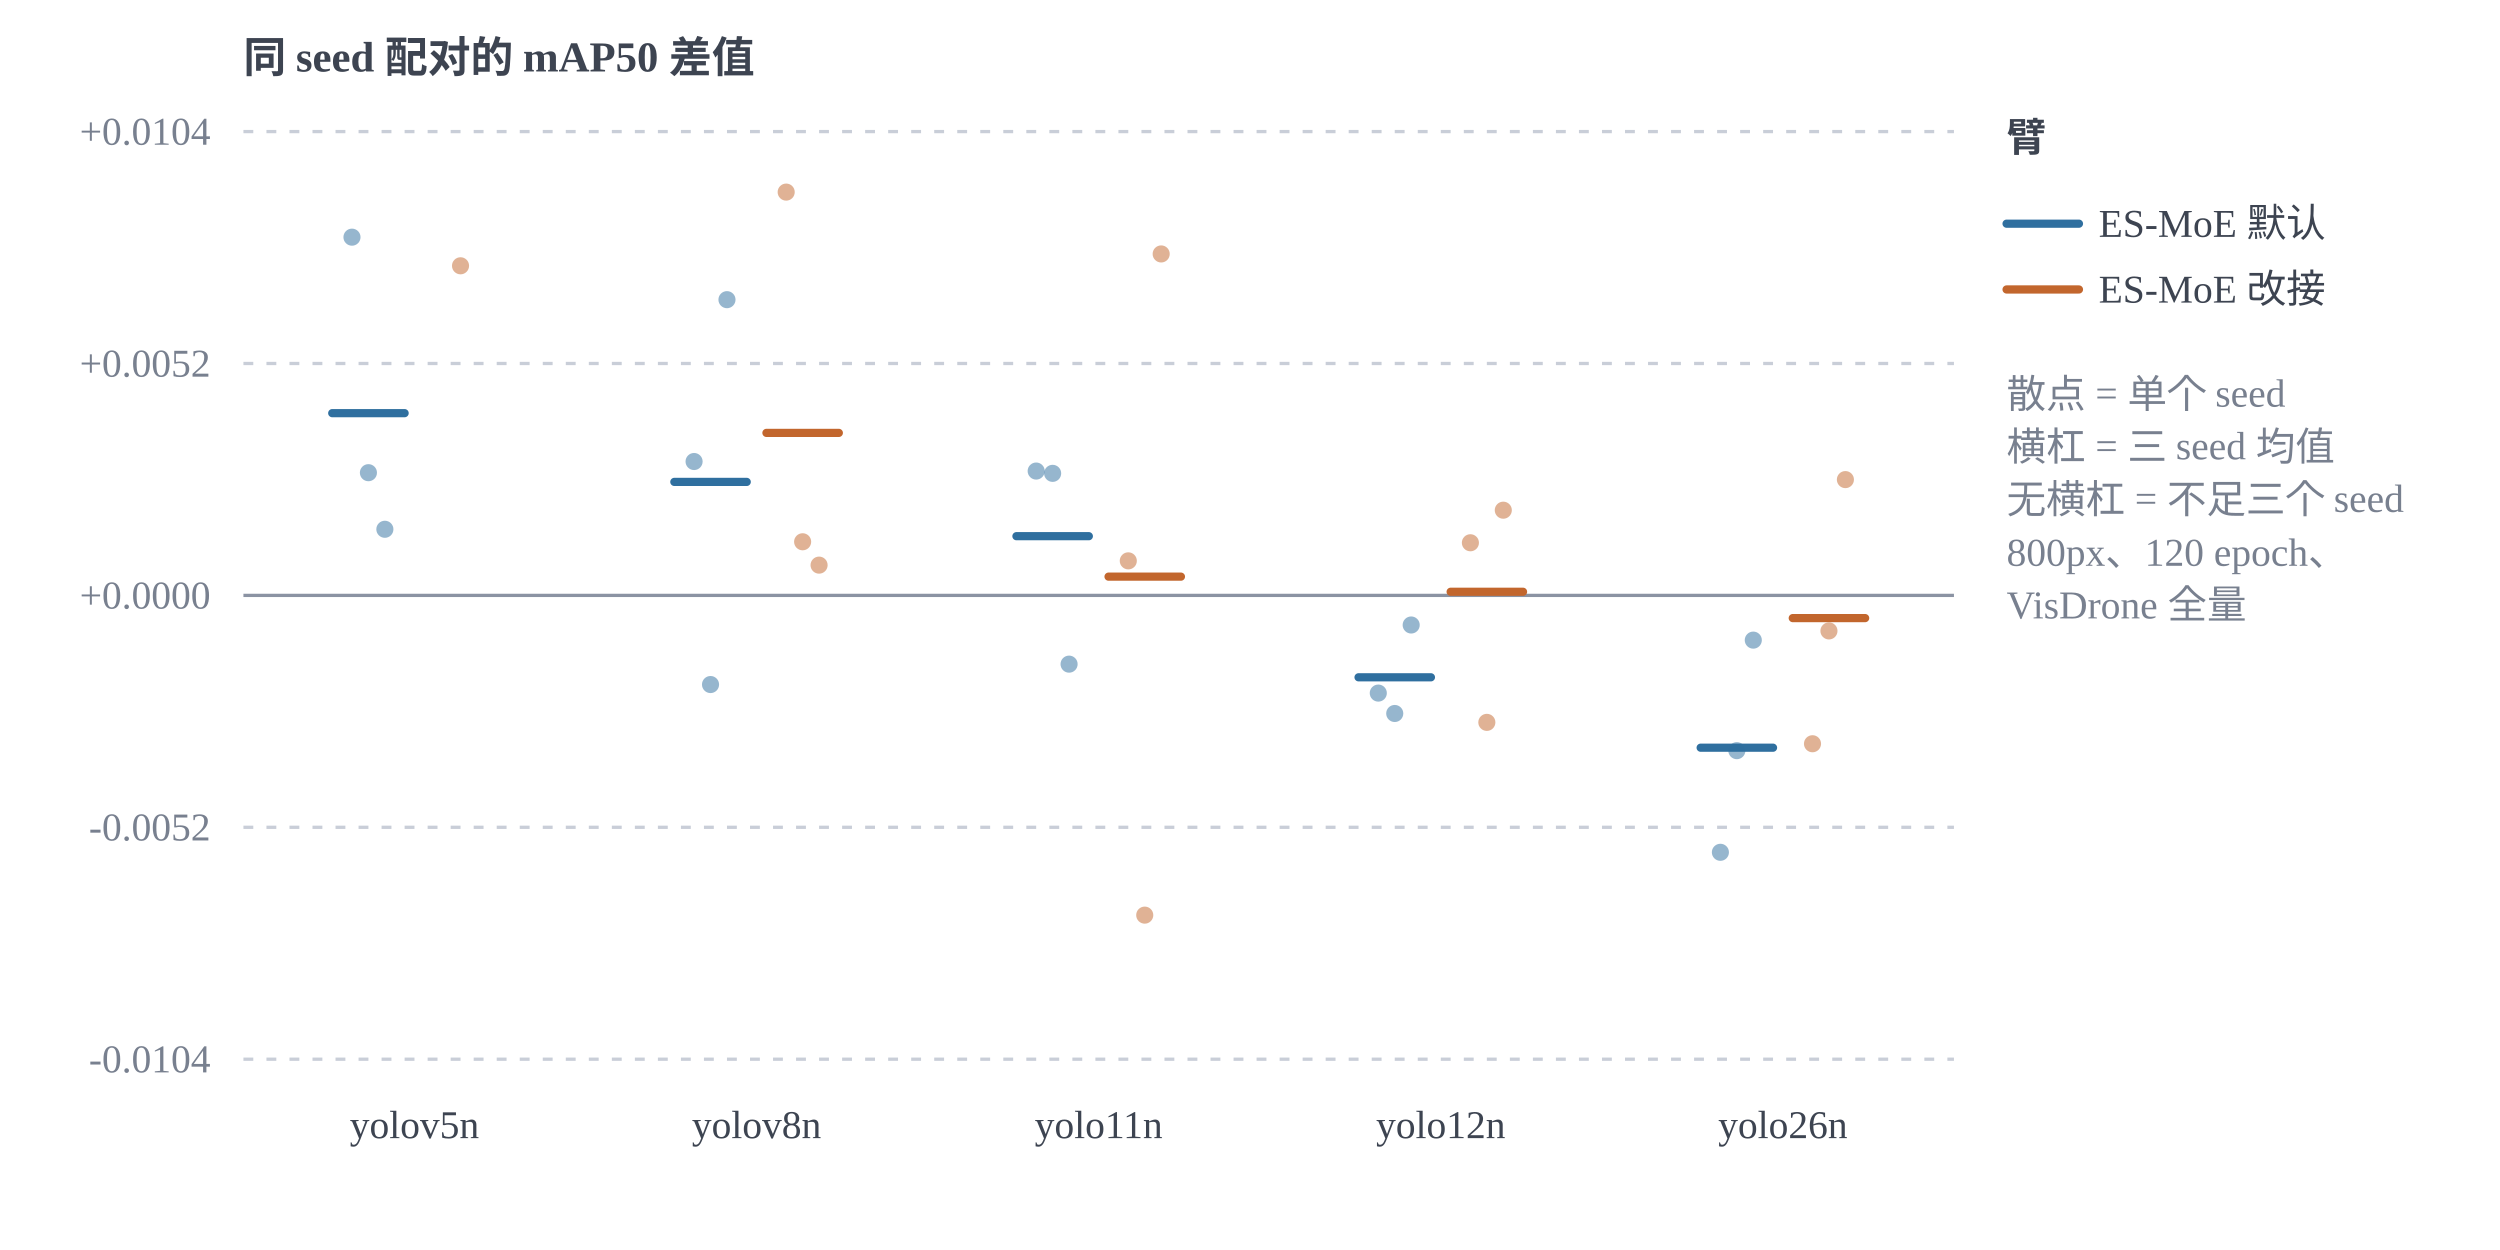
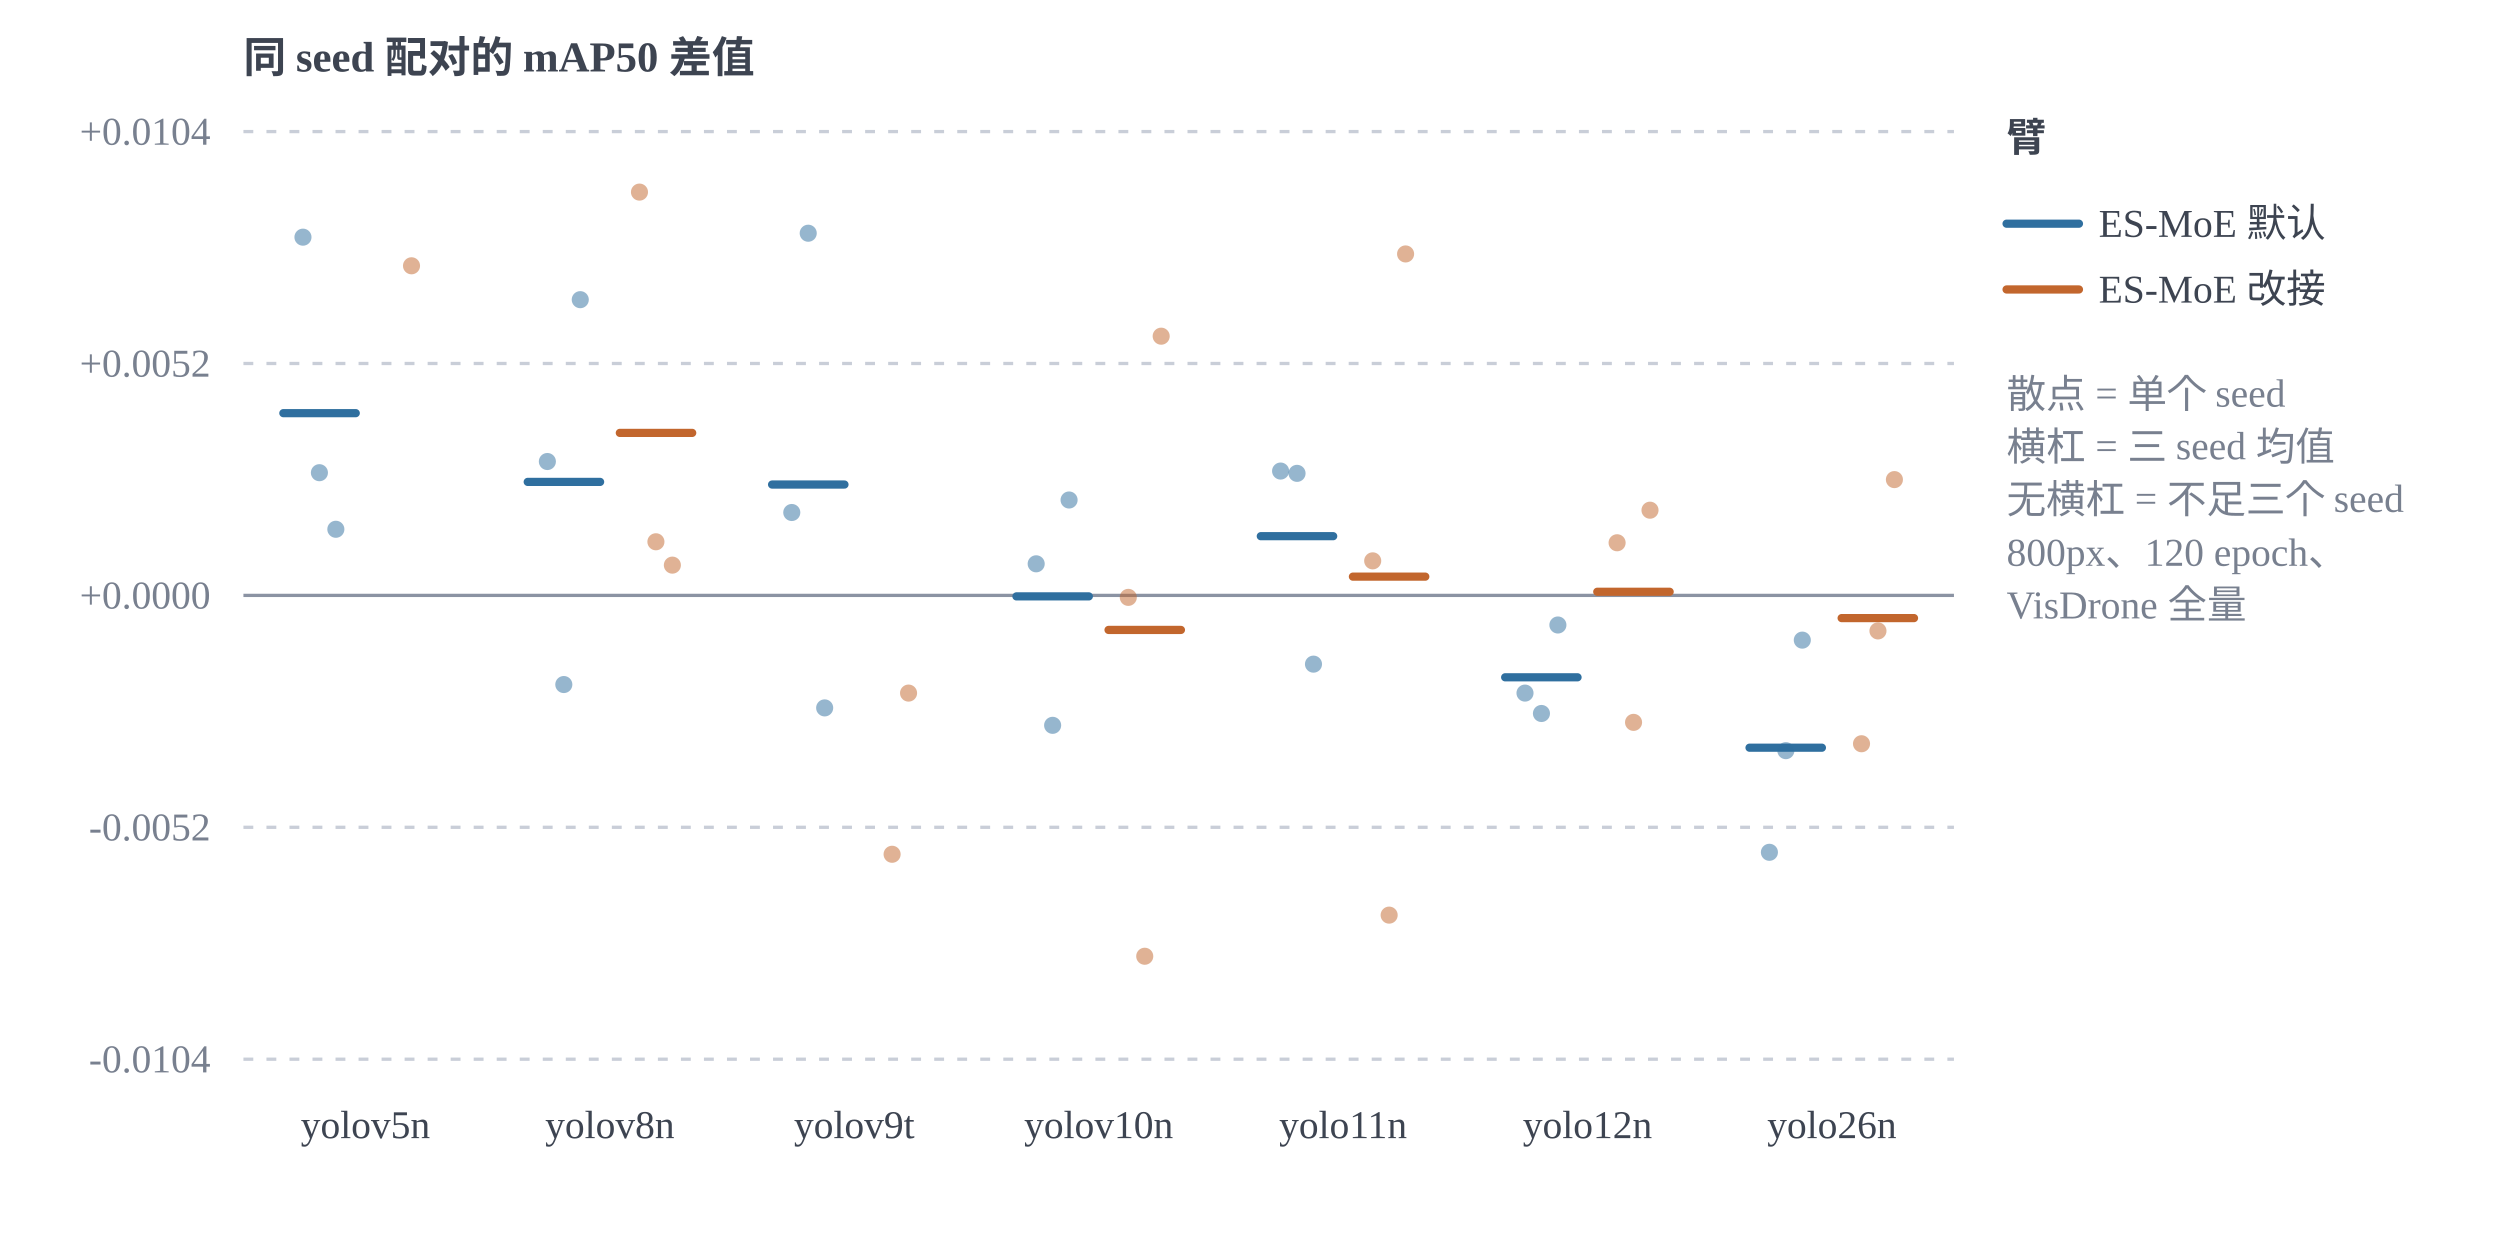
<svg xmlns="http://www.w3.org/2000/svg" viewBox="0 0 760 380" width="760" height="380" font-family="Noto Sans SC,Source Sans 3,Microsoft YaHei,system-ui,sans-serif" font-size="12">
  <style>
  .ink{fill:#3d4451}.rule{stroke:#c9ced8}.zero{stroke:#8b93a3}.faint{fill:#78808f}
  @media (prefers-color-scheme:dark){
    .ink{fill:#c9ced8}.rule{stroke:#454b57}.zero{stroke:#7e8797}.faint{fill:#98a0af}}
</style>
  <text x="74" y="22" class="ink" font-size="13" font-weight="600">同 seed 配对的 mAP50 差值</text>
  <line x1="74" y1="322.0" x2="594" y2="322.0" class="rule" stroke-dasharray="3 4" stroke-width="1" />
  <text x="64" y="326.0" class="faint" text-anchor="end">-0.0104</text>
  <line x1="74" y1="251.5" x2="594" y2="251.5" class="rule" stroke-dasharray="3 4" stroke-width="1" />
  <text x="64" y="255.5" class="faint" text-anchor="end">-0.0052</text>
  <line x1="74" y1="181.0" x2="594" y2="181.0" class="zero" stroke-width="1" />
  <text x="64" y="185.0" class="faint" text-anchor="end">+0.0000</text>
  <line x1="74" y1="110.5" x2="594" y2="110.5" class="rule" stroke-dasharray="3 4" stroke-width="1" />
  <text x="64" y="114.5" class="faint" text-anchor="end">+0.0052</text>
  <line x1="74" y1="40.0" x2="594" y2="40.0" class="rule" stroke-dasharray="3 4" stroke-width="1" />
  <text x="64" y="44.0" class="faint" text-anchor="end">+0.0104</text>
-   <text x="126.0" y="346" class="ink" text-anchor="middle">yolov5n</text>
-   <line x1="101.0" y1="125.6" x2="123.0" y2="125.6" stroke="#2f6f9f" stroke-width="2.5" stroke-linecap="round" />
-   <circle cx="107.0" cy="72.1" r="2.6" fill="#2f6f9f" fill-opacity="0.5" />
-   <circle cx="112.0" cy="143.7" r="2.6" fill="#2f6f9f" fill-opacity="0.5" />
-   <circle cx="117.0" cy="160.9" r="2.6" fill="#2f6f9f" fill-opacity="0.5" />
-   <circle cx="140.0" cy="80.8" r="2.6" fill="#c2662d" fill-opacity="0.5" />
-   <text x="230.0" y="346" class="ink" text-anchor="middle">yolov8n</text>
-   <line x1="205.0" y1="146.5" x2="227.0" y2="146.5" stroke="#2f6f9f" stroke-width="2.5" stroke-linecap="round" />
-   <circle cx="211.0" cy="140.3" r="2.6" fill="#2f6f9f" fill-opacity="0.5" />
-   <circle cx="216.0" cy="208.1" r="2.6" fill="#2f6f9f" fill-opacity="0.5" />
-   <circle cx="221.0" cy="91.1" r="2.6" fill="#2f6f9f" fill-opacity="0.5" />
-   <line x1="233.0" y1="131.6" x2="255.0" y2="131.6" stroke="#c2662d" stroke-width="2.5" stroke-linecap="round" />
-   <circle cx="239.0" cy="58.4" r="2.6" fill="#c2662d" fill-opacity="0.5" />
-   <circle cx="244.0" cy="164.7" r="2.6" fill="#c2662d" fill-opacity="0.5" />
-   <circle cx="249.0" cy="171.8" r="2.6" fill="#c2662d" fill-opacity="0.5" />
-   <text x="334.0" y="346" class="ink" text-anchor="middle">yolo11n</text>
-   <line x1="309.0" y1="163.0" x2="331.0" y2="163.0" stroke="#2f6f9f" stroke-width="2.5" stroke-linecap="round" />
-   <circle cx="315.0" cy="143.2" r="2.6" fill="#2f6f9f" fill-opacity="0.5" />
-   <circle cx="320.0" cy="143.9" r="2.6" fill="#2f6f9f" fill-opacity="0.5" />
-   <circle cx="325.0" cy="201.9" r="2.6" fill="#2f6f9f" fill-opacity="0.5" />
-   <line x1="337.0" y1="175.3" x2="359.0" y2="175.3" stroke="#c2662d" stroke-width="2.5" stroke-linecap="round" />
-   <circle cx="343.0" cy="170.5" r="2.6" fill="#c2662d" fill-opacity="0.5" />
-   <circle cx="348.0" cy="278.2" r="2.6" fill="#c2662d" fill-opacity="0.5" />
-   <circle cx="353.0" cy="77.2" r="2.6" fill="#c2662d" fill-opacity="0.5" />
-   <text x="438.0" y="346" class="ink" text-anchor="middle">yolo12n</text>
-   <line x1="413.0" y1="205.9" x2="435.0" y2="205.9" stroke="#2f6f9f" stroke-width="2.5" stroke-linecap="round" />
-   <circle cx="419.0" cy="210.7" r="2.6" fill="#2f6f9f" fill-opacity="0.5" />
-   <circle cx="424.0" cy="216.9" r="2.6" fill="#2f6f9f" fill-opacity="0.5" />
-   <circle cx="429.0" cy="190.0" r="2.6" fill="#2f6f9f" fill-opacity="0.5" />
-   <line x1="441.0" y1="179.9" x2="463.0" y2="179.9" stroke="#c2662d" stroke-width="2.5" stroke-linecap="round" />
-   <circle cx="447.0" cy="165.0" r="2.6" fill="#c2662d" fill-opacity="0.5" />
-   <circle cx="452.0" cy="219.6" r="2.6" fill="#c2662d" fill-opacity="0.5" />
-   <circle cx="457.0" cy="155.1" r="2.6" fill="#c2662d" fill-opacity="0.5" />
-   <text x="542.0" y="346" class="ink" text-anchor="middle">yolo26n</text>
-   <line x1="517.0" y1="227.3" x2="539.0" y2="227.3" stroke="#2f6f9f" stroke-width="2.5" stroke-linecap="round" />
-   <circle cx="523.0" cy="259.1" r="2.6" fill="#2f6f9f" fill-opacity="0.5" />
-   <circle cx="528.0" cy="228.2" r="2.6" fill="#2f6f9f" fill-opacity="0.5" />
-   <circle cx="533.0" cy="194.6" r="2.6" fill="#2f6f9f" fill-opacity="0.5" />
-   <line x1="545.0" y1="187.9" x2="567.0" y2="187.9" stroke="#c2662d" stroke-width="2.5" stroke-linecap="round" />
-   <circle cx="551.0" cy="226.1" r="2.6" fill="#c2662d" fill-opacity="0.5" />
-   <circle cx="556.0" cy="191.8" r="2.6" fill="#c2662d" fill-opacity="0.5" />
-   <circle cx="561.0" cy="145.8" r="2.6" fill="#c2662d" fill-opacity="0.5" />
+   <text x="111.1" y="346" class="ink" text-anchor="middle">yolov5n</text>
+   <line x1="86.143" y1="125.6" x2="108.143" y2="125.6" stroke="#2f6f9f" stroke-width="2.5" stroke-linecap="round" />
+   <circle cx="92.1" cy="72.1" r="2.6" fill="#2f6f9f" fill-opacity="0.5" />
+   <circle cx="97.1" cy="143.7" r="2.6" fill="#2f6f9f" fill-opacity="0.5" />
+   <circle cx="102.1" cy="160.9" r="2.6" fill="#2f6f9f" fill-opacity="0.5" />
+   <circle cx="125.1" cy="80.8" r="2.6" fill="#c2662d" fill-opacity="0.5" />
+   <text x="185.4" y="346" class="ink" text-anchor="middle">yolov8n</text>
+   <line x1="160.429" y1="146.5" x2="182.429" y2="146.5" stroke="#2f6f9f" stroke-width="2.5" stroke-linecap="round" />
+   <circle cx="166.4" cy="140.3" r="2.6" fill="#2f6f9f" fill-opacity="0.5" />
+   <circle cx="171.4" cy="208.1" r="2.6" fill="#2f6f9f" fill-opacity="0.5" />
+   <circle cx="176.4" cy="91.1" r="2.6" fill="#2f6f9f" fill-opacity="0.5" />
+   <line x1="188.429" y1="131.6" x2="210.429" y2="131.6" stroke="#c2662d" stroke-width="2.5" stroke-linecap="round" />
+   <circle cx="194.4" cy="58.4" r="2.6" fill="#c2662d" fill-opacity="0.5" />
+   <circle cx="199.4" cy="164.7" r="2.6" fill="#c2662d" fill-opacity="0.5" />
+   <circle cx="204.4" cy="171.8" r="2.6" fill="#c2662d" fill-opacity="0.5" />
+   <text x="259.7" y="346" class="ink" text-anchor="middle">yolov9t</text>
+   <line x1="234.714" y1="147.3" x2="256.714" y2="147.3" stroke="#2f6f9f" stroke-width="2.5" stroke-linecap="round" />
+   <circle cx="240.7" cy="155.8" r="2.6" fill="#2f6f9f" fill-opacity="0.5" />
+   <circle cx="245.7" cy="70.9" r="2.6" fill="#2f6f9f" fill-opacity="0.5" />
+   <circle cx="250.7" cy="215.2" r="2.6" fill="#2f6f9f" fill-opacity="0.5" />
+   <circle cx="271.2" cy="259.7" r="2.6" fill="#c2662d" fill-opacity="0.5" />
+   <circle cx="276.2" cy="210.7" r="2.6" fill="#c2662d" fill-opacity="0.5" />
+   <text x="334.0" y="346" class="ink" text-anchor="middle">yolov10n</text>
+   <line x1="309.0" y1="181.3" x2="331.0" y2="181.3" stroke="#2f6f9f" stroke-width="2.5" stroke-linecap="round" />
+   <circle cx="315.0" cy="171.4" r="2.6" fill="#2f6f9f" fill-opacity="0.5" />
+   <circle cx="320.0" cy="220.5" r="2.6" fill="#2f6f9f" fill-opacity="0.5" />
+   <circle cx="325.0" cy="152.0" r="2.6" fill="#2f6f9f" fill-opacity="0.5" />
+   <line x1="337.0" y1="191.5" x2="359.0" y2="191.5" stroke="#c2662d" stroke-width="2.5" stroke-linecap="round" />
+   <circle cx="343.0" cy="181.6" r="2.6" fill="#c2662d" fill-opacity="0.5" />
+   <circle cx="348.0" cy="290.7" r="2.6" fill="#c2662d" fill-opacity="0.5" />
+   <circle cx="353.0" cy="102.2" r="2.6" fill="#c2662d" fill-opacity="0.5" />
+   <text x="408.3" y="346" class="ink" text-anchor="middle">yolo11n</text>
+   <line x1="383.286" y1="163.0" x2="405.286" y2="163.0" stroke="#2f6f9f" stroke-width="2.5" stroke-linecap="round" />
+   <circle cx="389.3" cy="143.2" r="2.6" fill="#2f6f9f" fill-opacity="0.5" />
+   <circle cx="394.3" cy="143.9" r="2.6" fill="#2f6f9f" fill-opacity="0.5" />
+   <circle cx="399.3" cy="201.9" r="2.6" fill="#2f6f9f" fill-opacity="0.5" />
+   <line x1="411.286" y1="175.3" x2="433.286" y2="175.3" stroke="#c2662d" stroke-width="2.5" stroke-linecap="round" />
+   <circle cx="417.3" cy="170.5" r="2.6" fill="#c2662d" fill-opacity="0.5" />
+   <circle cx="422.3" cy="278.2" r="2.6" fill="#c2662d" fill-opacity="0.5" />
+   <circle cx="427.3" cy="77.2" r="2.6" fill="#c2662d" fill-opacity="0.5" />
+   <text x="482.6" y="346" class="ink" text-anchor="middle">yolo12n</text>
+   <line x1="457.571" y1="205.9" x2="479.571" y2="205.9" stroke="#2f6f9f" stroke-width="2.5" stroke-linecap="round" />
+   <circle cx="463.6" cy="210.7" r="2.6" fill="#2f6f9f" fill-opacity="0.5" />
+   <circle cx="468.6" cy="216.9" r="2.6" fill="#2f6f9f" fill-opacity="0.5" />
+   <circle cx="473.6" cy="190.0" r="2.6" fill="#2f6f9f" fill-opacity="0.5" />
+   <line x1="485.571" y1="179.9" x2="507.571" y2="179.9" stroke="#c2662d" stroke-width="2.5" stroke-linecap="round" />
+   <circle cx="491.6" cy="165.0" r="2.6" fill="#c2662d" fill-opacity="0.5" />
+   <circle cx="496.6" cy="219.6" r="2.6" fill="#c2662d" fill-opacity="0.5" />
+   <circle cx="501.6" cy="155.1" r="2.6" fill="#c2662d" fill-opacity="0.5" />
+   <text x="556.9" y="346" class="ink" text-anchor="middle">yolo26n</text>
+   <line x1="531.857" y1="227.3" x2="553.857" y2="227.3" stroke="#2f6f9f" stroke-width="2.5" stroke-linecap="round" />
+   <circle cx="537.9" cy="259.1" r="2.6" fill="#2f6f9f" fill-opacity="0.5" />
+   <circle cx="542.9" cy="228.2" r="2.6" fill="#2f6f9f" fill-opacity="0.5" />
+   <circle cx="547.9" cy="194.6" r="2.6" fill="#2f6f9f" fill-opacity="0.5" />
+   <line x1="559.857" y1="187.9" x2="581.857" y2="187.9" stroke="#c2662d" stroke-width="2.5" stroke-linecap="round" />
+   <circle cx="565.9" cy="226.1" r="2.6" fill="#c2662d" fill-opacity="0.5" />
+   <circle cx="570.9" cy="191.8" r="2.6" fill="#c2662d" fill-opacity="0.5" />
+   <circle cx="575.9" cy="145.8" r="2.6" fill="#c2662d" fill-opacity="0.5" />
  <text x="610" y="46" class="ink" font-weight="600">臂</text>
  <line x1="610" y1="68" x2="632" y2="68" stroke="#2f6f9f" stroke-width="2.5" stroke-linecap="round" />
  <text x="638" y="72" class="ink">ES-MoE 默认</text>
  <line x1="610" y1="88" x2="632" y2="88" stroke="#c2662d" stroke-width="2.5" stroke-linecap="round" />
  <text x="638" y="92" class="ink">ES-MoE 改接</text>
  <text x="610" y="124" class="faint">散点 = 单个 seed</text>
  <text x="610" y="140" class="faint">横杠 = 三 seed 均值</text>
  <text x="610" y="156" class="faint">无横杠 = 不足三个 seed</text>
  <text x="610" y="172" class="faint">800px、120 epoch、</text>
  <text x="610" y="188" class="faint">VisDrone 全量</text>
</svg>
